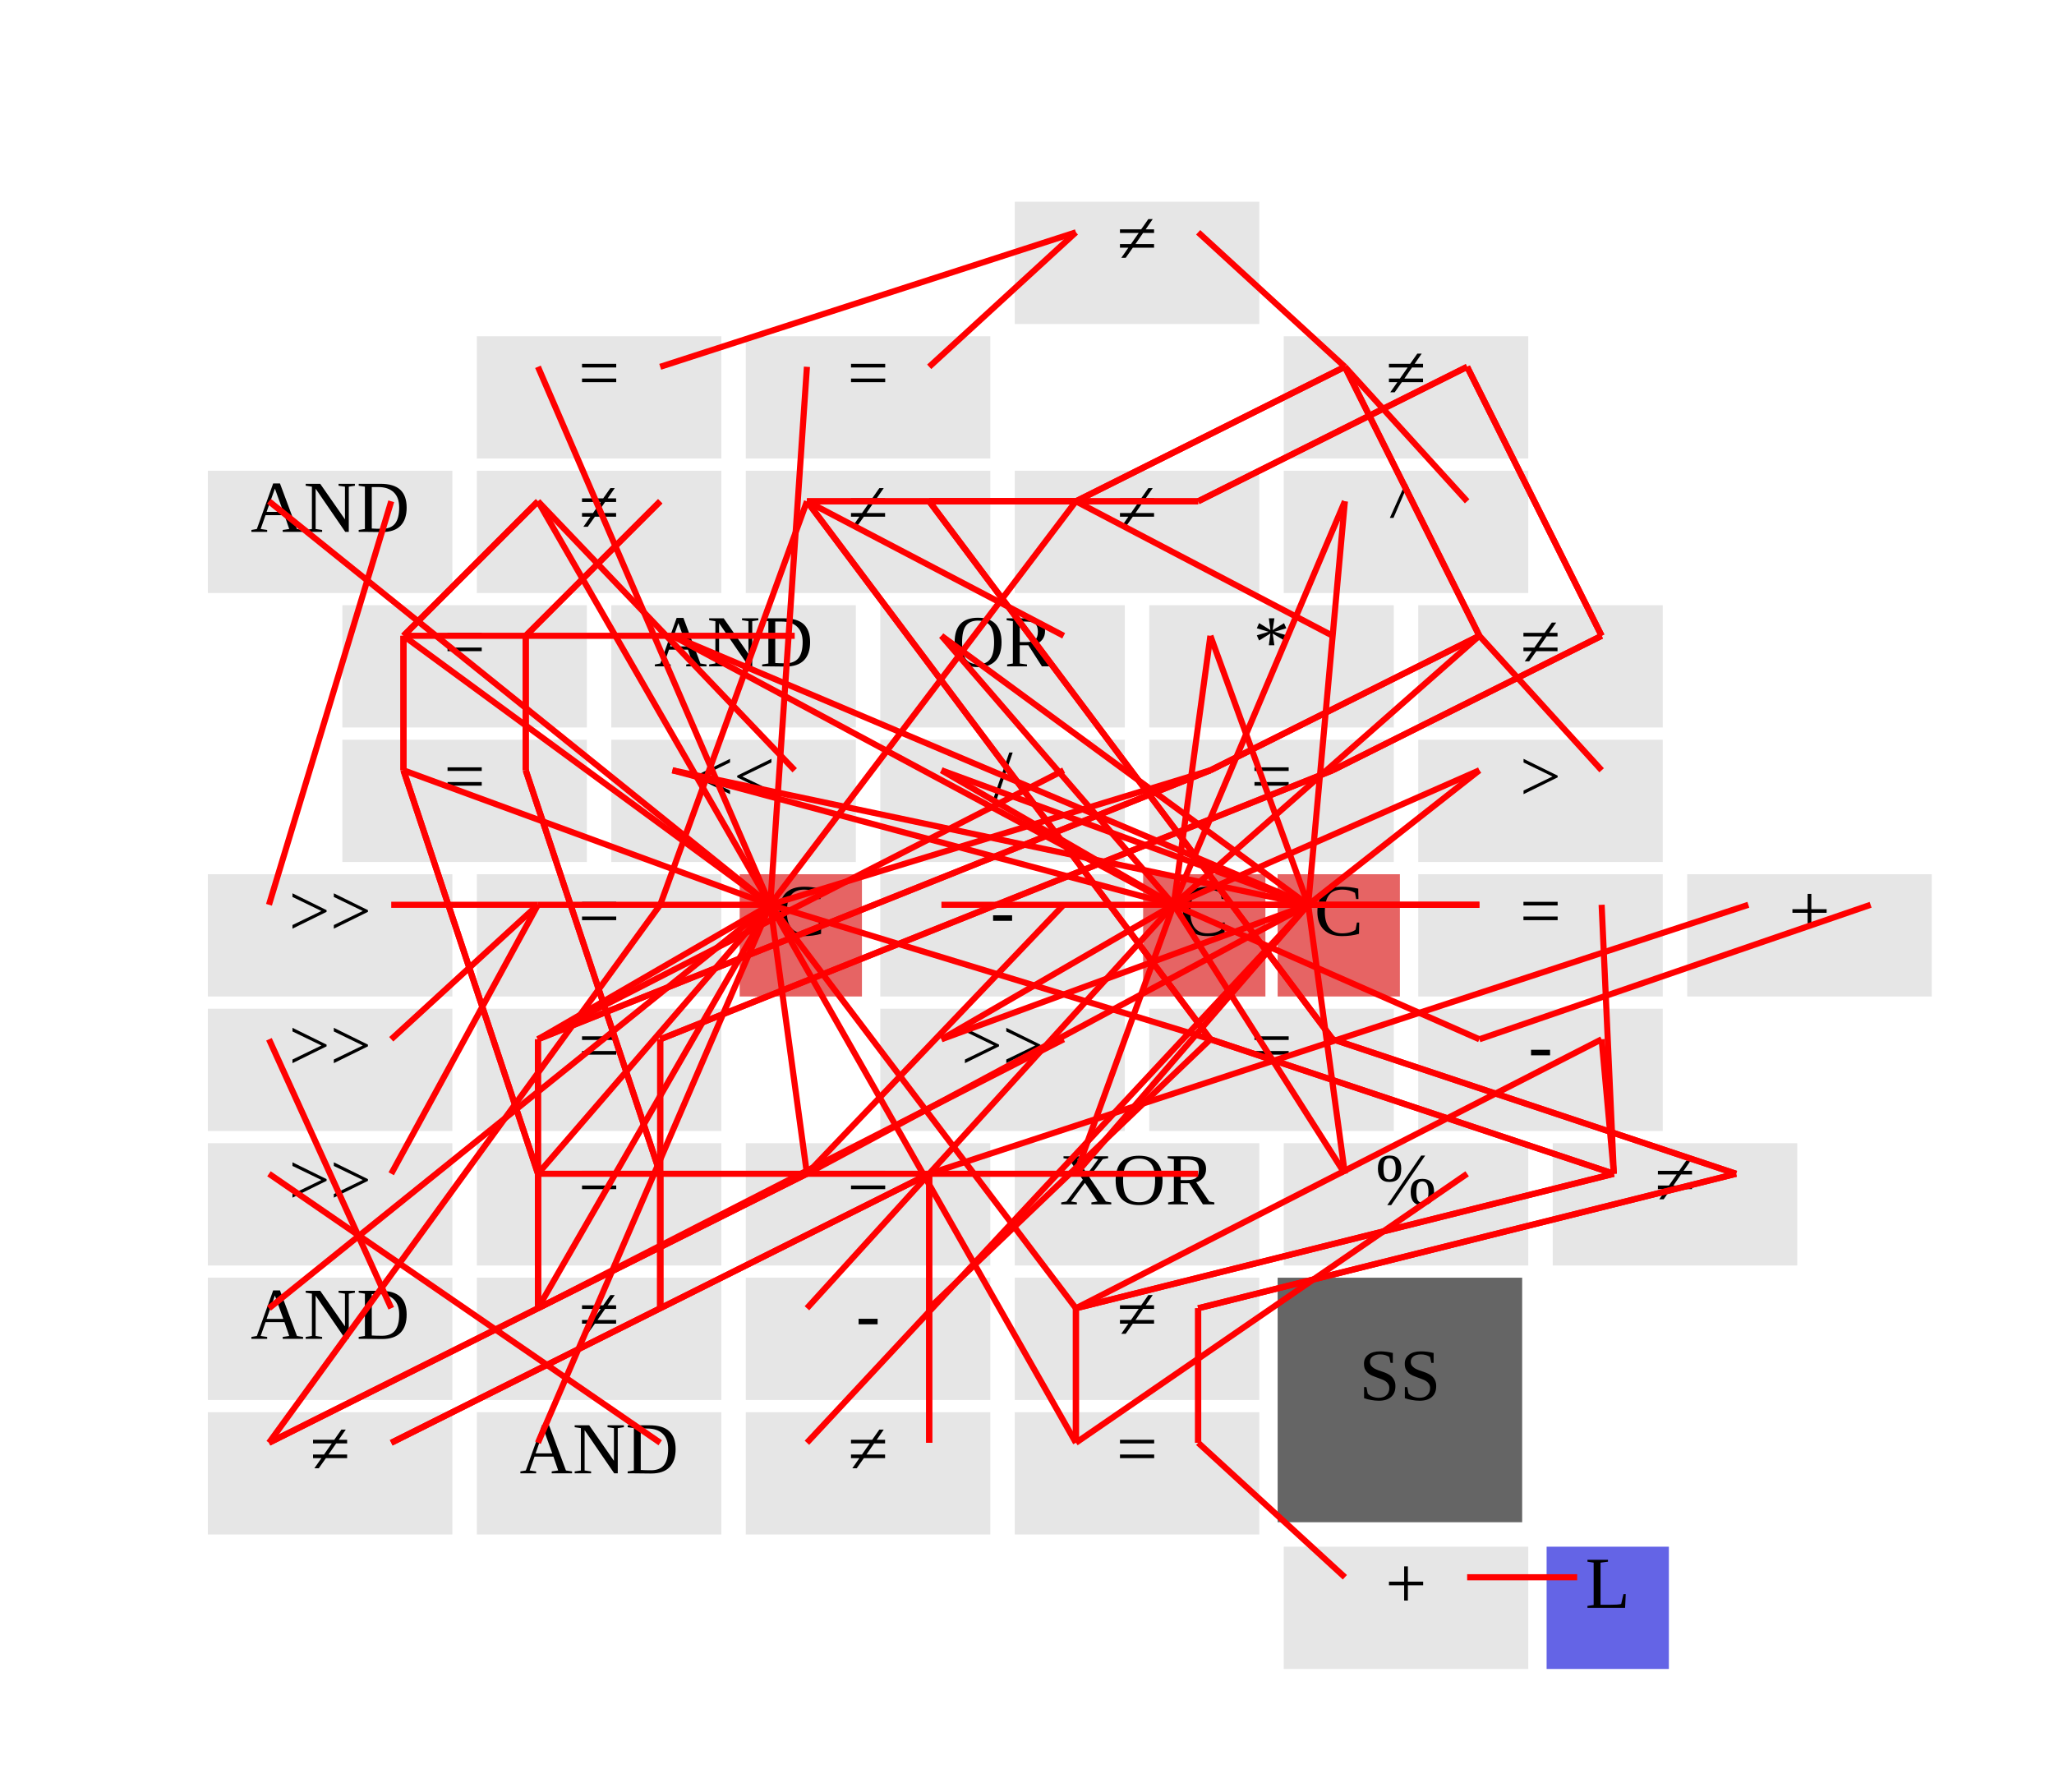
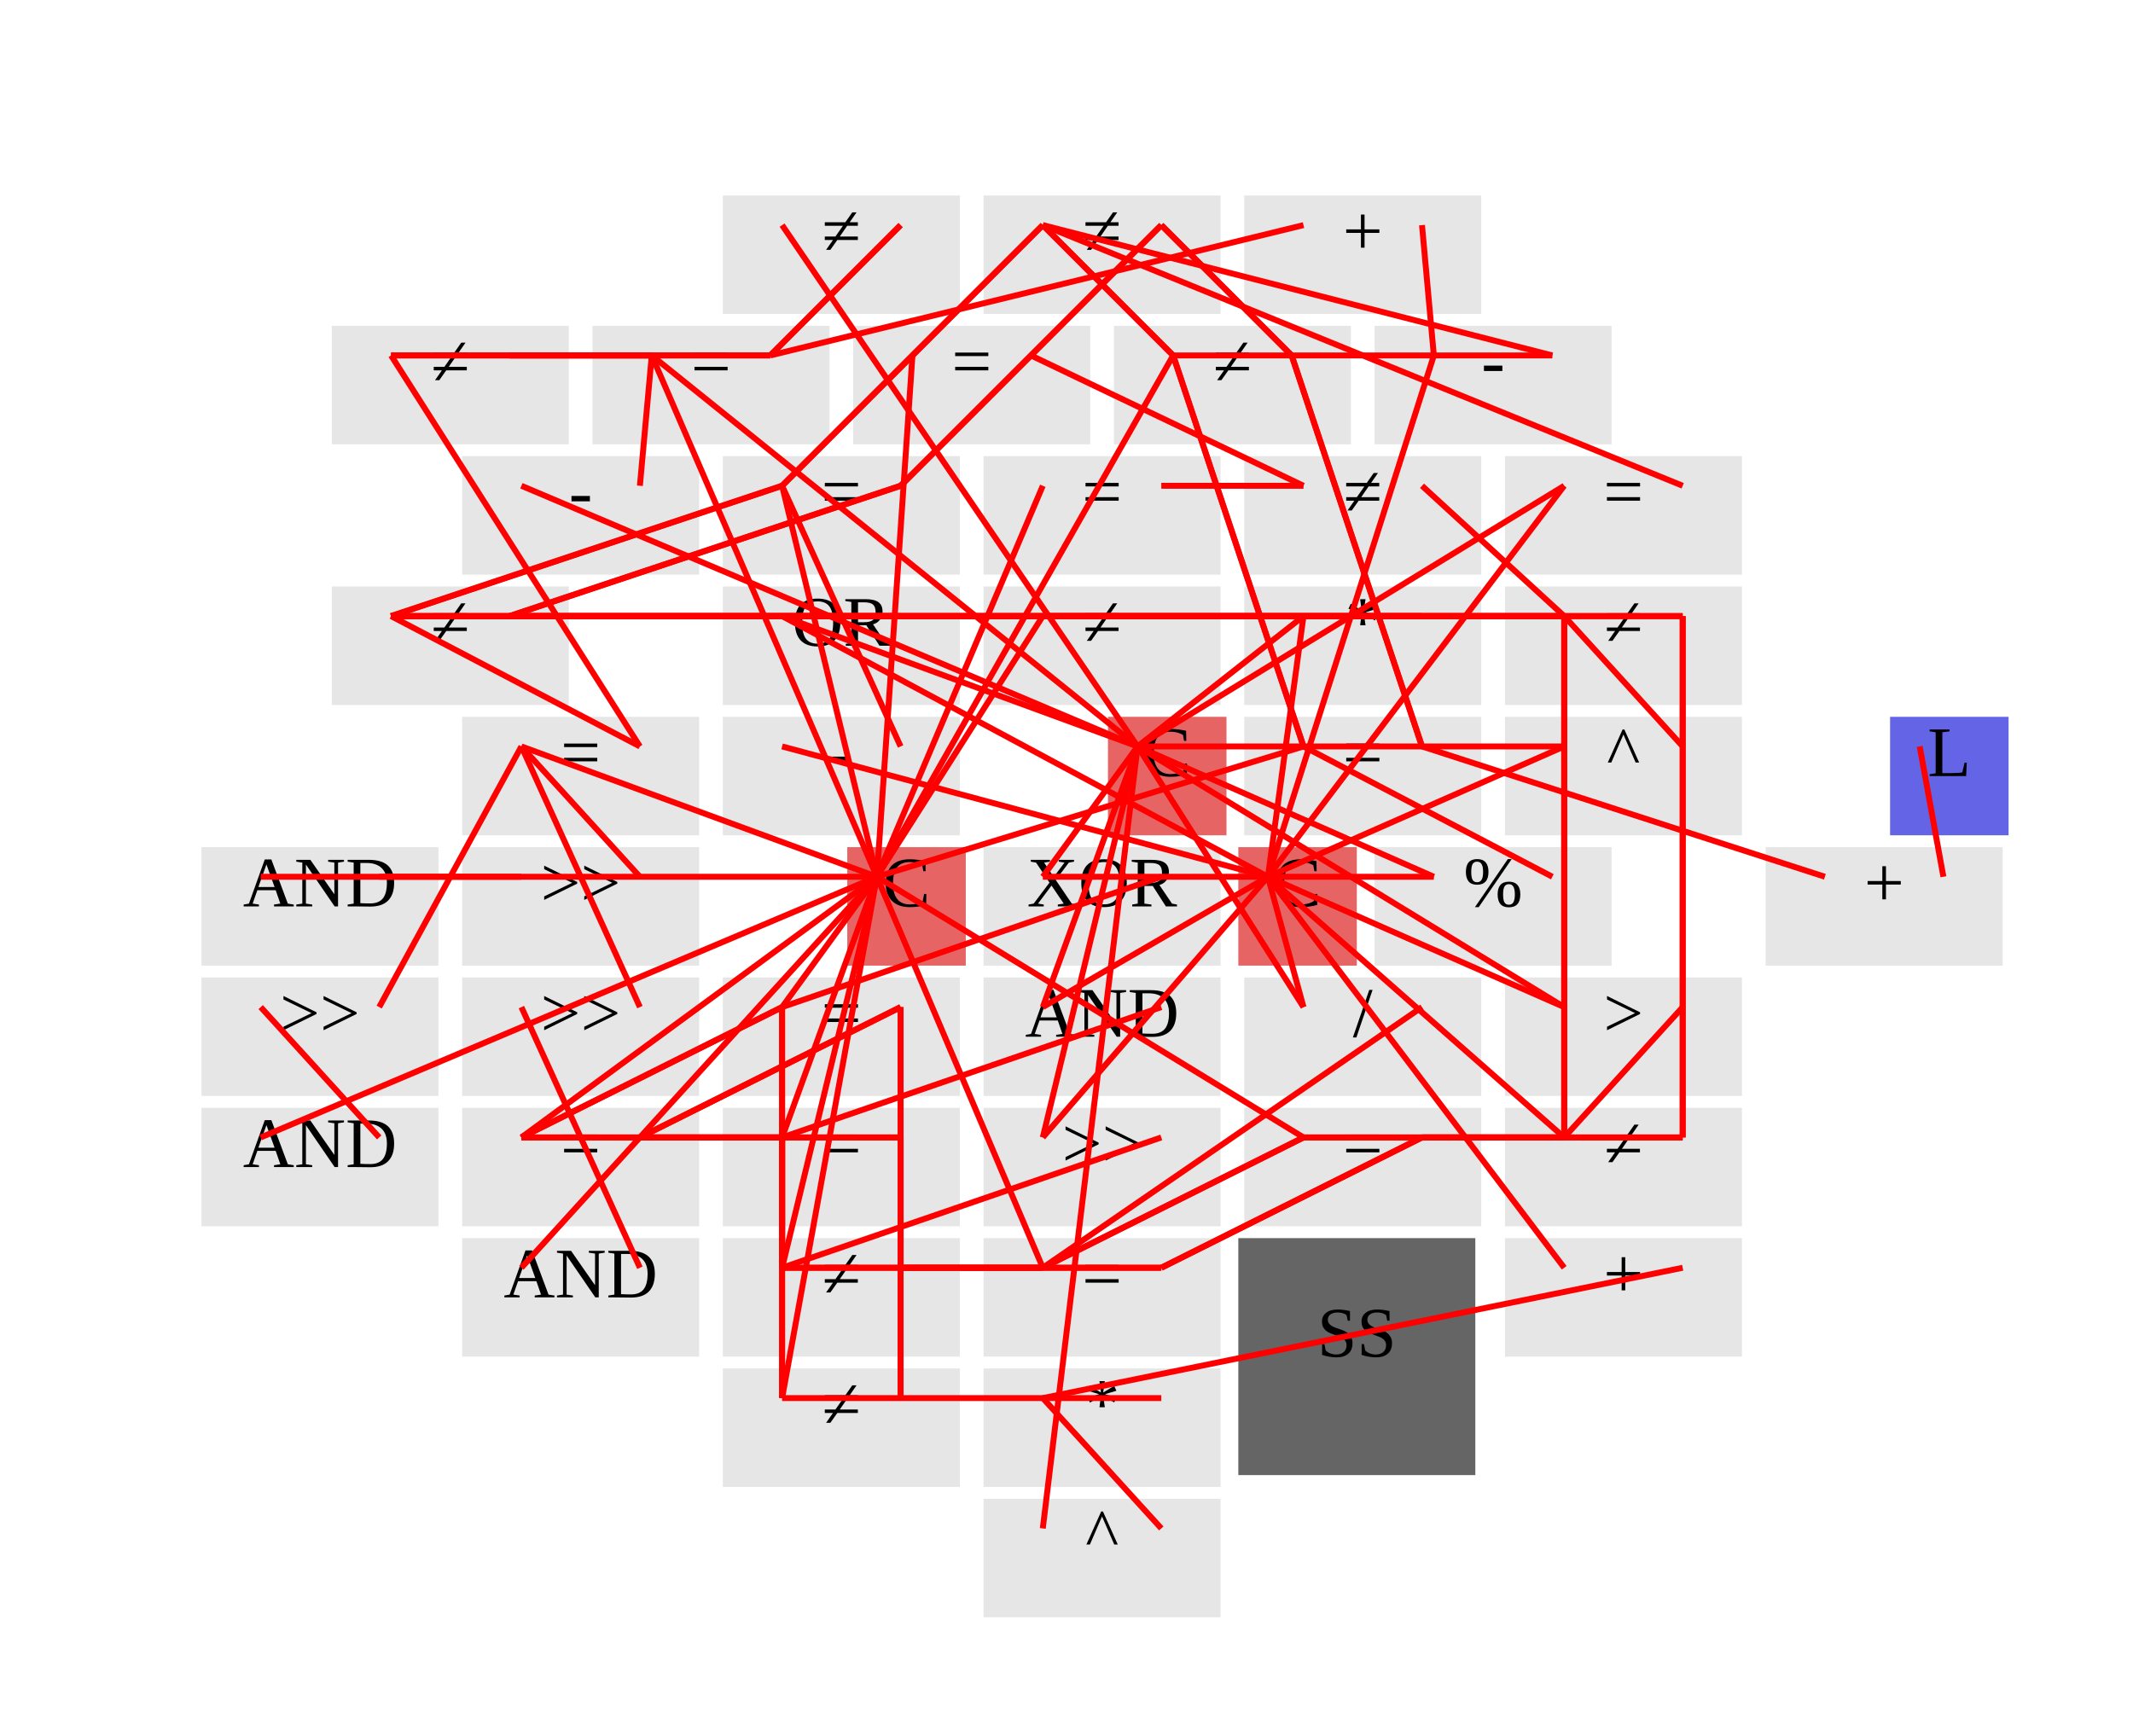
- <svg xmlns="http://www.w3.org/2000/svg" width="336" height="293">
-   <rect x="0" y="0" width="336" height="293" fill="rgb(255,255,255)" />
-   <rect x="0" y="0" width="300" height="260" fill="rgba(255,255,255,1)" />
-   <rect x="121" y="143" width="20" height="20" fill="rgba(230,100,100,1)" />
-   <text x="131" y="153" text-anchor="middle" alignment-baseline="middle" fill="black">C</text>
-   <rect x="187" y="143" width="20" height="20" fill="rgba(230,100,100,1)" />
-   <text x="197" y="153" text-anchor="middle" alignment-baseline="middle" fill="black">C</text>
-   <rect x="253" y="253" width="20" height="20" fill="rgba(100,100,230,1)" />
-   <text x="263" y="263" text-anchor="middle" alignment-baseline="middle" fill="black">L</text>
+ <svg xmlns="http://www.w3.org/2000/svg" width="360" height="293">
+   <rect x="0" y="0" width="360" height="293" fill="rgb(255,255,255)" />
+   <rect x="0" y="0" width="340" height="260" fill="rgba(255,255,255,1)" />
+   <rect x="143" y="143" width="20" height="20" fill="rgba(230,100,100,1)" />
+   <text x="153" y="153" text-anchor="middle" alignment-baseline="middle" fill="black">C</text>
  <rect x="209" y="143" width="20" height="20" fill="rgba(230,100,100,1)" />
  <text x="219" y="153" text-anchor="middle" alignment-baseline="middle" fill="black">C</text>
-   <rect x="122" y="55" width="40" height="20" fill="rgba(230,230,230,1)" />
-   <text x="142" y="65" text-anchor="middle" alignment-baseline="middle" fill="black">=</text>
+   <rect x="319" y="121" width="20" height="20" fill="rgba(100,100,230,1)" />
+   <text x="329" y="131" text-anchor="middle" alignment-baseline="middle" fill="black">L</text>
+   <rect x="187" y="121" width="20" height="20" fill="rgba(230,100,100,1)" />
+   <text x="197" y="131" text-anchor="middle" alignment-baseline="middle" fill="black">C</text>
+   <rect x="166" y="77" width="40" height="20" fill="rgba(230,230,230,1)" />
+   <text x="186" y="87" text-anchor="middle" alignment-baseline="middle" fill="black">=</text>
+   <rect x="254" y="77" width="40" height="20" fill="rgba(230,230,230,1)" />
+   <text x="274" y="87" text-anchor="middle" alignment-baseline="middle" fill="black">=</text>
+   <rect x="78" y="77" width="40" height="20" fill="rgba(230,230,230,1)" />
+   <text x="98" y="87" text-anchor="middle" alignment-baseline="middle" fill="black">-</text>
+   <rect x="100" y="55" width="40" height="20" fill="rgba(230,230,230,1)" />
+   <text x="120" y="65" text-anchor="middle" alignment-baseline="middle" fill="black">=</text>
+   <rect x="56" y="55" width="40" height="20" fill="rgba(230,230,230,1)" />
+   <text x="76" y="65" text-anchor="middle" alignment-baseline="middle" fill="black">≠</text>
+   <rect x="122" y="33" width="40" height="20" fill="rgba(230,230,230,1)" />
+   <text x="142" y="43" text-anchor="middle" alignment-baseline="middle" fill="black">≠</text>
+   <rect x="210" y="33" width="40" height="20" fill="rgba(230,230,230,1)" />
+   <text x="230" y="43" text-anchor="middle" alignment-baseline="middle" fill="black">+</text>
+   <rect x="144" y="55" width="40" height="20" fill="rgba(230,230,230,1)" />
+   <text x="164" y="65" text-anchor="middle" alignment-baseline="middle" fill="black">=</text>
  <rect x="232" y="143" width="40" height="20" fill="rgba(230,230,230,1)" />
-   <text x="252" y="153" text-anchor="middle" alignment-baseline="middle" fill="black">=</text>
-   <rect x="144" y="143" width="40" height="20" fill="rgba(230,230,230,1)" />
-   <text x="164" y="153" text-anchor="middle" alignment-baseline="middle" fill="black">-</text>
+   <text x="252" y="153" text-anchor="middle" alignment-baseline="middle" fill="black">%</text>
+   <rect x="210" y="77" width="40" height="20" fill="rgba(230,230,230,1)" />
+   <text x="230" y="87" text-anchor="middle" alignment-baseline="middle" fill="black">≠</text>
+   <rect x="210" y="99" width="40" height="20" fill="rgba(230,230,230,1)" />
+   <text x="230" y="109" text-anchor="middle" alignment-baseline="middle" fill="black">*</text>
+   <rect x="210" y="165" width="40" height="20" fill="rgba(230,230,230,1)" />
+   <text x="230" y="175" text-anchor="middle" alignment-baseline="middle" fill="black">/</text>
+   <rect x="210" y="121" width="40" height="20" fill="rgba(230,230,230,1)" />
+   <text x="230" y="131" text-anchor="middle" alignment-baseline="middle" fill="black">=</text>
+   <rect x="188" y="55" width="40" height="20" fill="rgba(230,230,230,1)" />
+   <text x="208" y="65" text-anchor="middle" alignment-baseline="middle" fill="black">≠</text>
+   <rect x="166" y="33" width="40" height="20" fill="rgba(230,230,230,1)" />
+   <text x="186" y="43" text-anchor="middle" alignment-baseline="middle" fill="black">≠</text>
+   <rect x="122" y="77" width="40" height="20" fill="rgba(230,230,230,1)" />
+   <text x="142" y="87" text-anchor="middle" alignment-baseline="middle" fill="black">=</text>
+   <rect x="56" y="99" width="40" height="20" fill="rgba(230,230,230,1)" />
+   <text x="76" y="109" text-anchor="middle" alignment-baseline="middle" fill="black">≠</text>
+   <rect x="166" y="99" width="40" height="20" fill="rgba(230,230,230,1)" />
+   <text x="186" y="109" text-anchor="middle" alignment-baseline="middle" fill="black">≠</text>
+   <rect x="254" y="99" width="40" height="20" fill="rgba(230,230,230,1)" />
+   <text x="274" y="109" text-anchor="middle" alignment-baseline="middle" fill="black">≠</text>
+   <rect x="254" y="187" width="40" height="20" fill="rgba(230,230,230,1)" />
+   <text x="274" y="197" text-anchor="middle" alignment-baseline="middle" fill="black">≠</text>
+   <rect x="210" y="187" width="40" height="20" fill="rgba(230,230,230,1)" />
+   <text x="230" y="197" text-anchor="middle" alignment-baseline="middle" fill="black">=</text>
+   <rect x="166" y="209" width="40" height="20" fill="rgba(230,230,230,1)" />
+   <text x="186" y="219" text-anchor="middle" alignment-baseline="middle" fill="black">=</text>
+   <rect x="122" y="209" width="40" height="20" fill="rgba(230,230,230,1)" />
+   <text x="142" y="219" text-anchor="middle" alignment-baseline="middle" fill="black">≠</text>
+   <rect x="122" y="165" width="40" height="20" fill="rgba(230,230,230,1)" />
+   <text x="142" y="175" text-anchor="middle" alignment-baseline="middle" fill="black">=</text>
+   <rect x="78" y="187" width="40" height="20" fill="rgba(230,230,230,1)" />
+   <text x="98" y="197" text-anchor="middle" alignment-baseline="middle" fill="black">=</text>
  <rect x="122" y="187" width="40" height="20" fill="rgba(230,230,230,1)" />
  <text x="142" y="197" text-anchor="middle" alignment-baseline="middle" fill="black">=</text>
-   <rect x="34" y="231" width="40" height="20" fill="rgba(230,230,230,1)" />
-   <text x="54" y="241" text-anchor="middle" alignment-baseline="middle" fill="black">≠</text>
  <rect x="122" y="231" width="40" height="20" fill="rgba(230,230,230,1)" />
  <text x="142" y="241" text-anchor="middle" alignment-baseline="middle" fill="black">≠</text>
-   <rect x="276" y="143" width="40" height="20" fill="rgba(230,230,230,1)" />
-   <text x="296" y="153" text-anchor="middle" alignment-baseline="middle" fill="black">+</text>
-   <rect x="78" y="55" width="40" height="20" fill="rgba(230,230,230,1)" />
-   <text x="98" y="65" text-anchor="middle" alignment-baseline="middle" fill="black">=</text>
-   <rect x="210" y="187" width="40" height="20" fill="rgba(230,230,230,1)" />
-   <text x="230" y="197" text-anchor="middle" alignment-baseline="middle" fill="black">%</text>
-   <rect x="166" y="33" width="40" height="20" fill="rgba(230,230,230,1)" />
-   <text x="186" y="43" text-anchor="middle" alignment-baseline="middle" fill="black">≠</text>
-   <rect x="188" y="99" width="40" height="20" fill="rgba(230,230,230,1)" />
-   <text x="208" y="109" text-anchor="middle" alignment-baseline="middle" fill="black">*</text>
-   <rect x="144" y="121" width="40" height="20" fill="rgba(230,230,230,1)" />
-   <text x="164" y="131" text-anchor="middle" alignment-baseline="middle" fill="black">/</text>
+   <rect x="298" y="143" width="40" height="20" fill="rgba(230,230,230,1)" />
+   <text x="318" y="153" text-anchor="middle" alignment-baseline="middle" fill="black">+</text>
+   <rect x="254" y="121" width="40" height="20" fill="rgba(230,230,230,1)" />
+   <text x="274" y="131" text-anchor="middle" alignment-baseline="middle" fill="black">^</text>
+   <rect x="166" y="187" width="40" height="20" fill="rgba(230,230,230,1)" />
+   <text x="186" y="197" text-anchor="middle" alignment-baseline="middle" fill="black">&gt;&gt;</text>
+   <rect x="166" y="165" width="40" height="20" fill="rgba(230,230,230,1)" />
+   <text x="186" y="175" text-anchor="middle" alignment-baseline="middle" fill="black">AND</text>
+   <rect x="254" y="165" width="40" height="20" fill="rgba(230,230,230,1)" />
+   <text x="274" y="175" text-anchor="middle" alignment-baseline="middle" fill="black">&gt;</text>
+   <rect x="122" y="121" width="40" height="20" fill="rgba(230,230,230,1)" />
+   <text x="142" y="131" text-anchor="middle" alignment-baseline="middle" fill="black">-</text>
+   <rect x="78" y="121" width="40" height="20" fill="rgba(230,230,230,1)" />
+   <text x="98" y="131" text-anchor="middle" alignment-baseline="middle" fill="black">=</text>
+   <rect x="232" y="55" width="40" height="20" fill="rgba(230,230,230,1)" />
+   <text x="252" y="65" text-anchor="middle" alignment-baseline="middle" fill="black">-</text>
+   <rect x="166" y="143" width="40" height="20" fill="rgba(230,230,230,1)" />
+   <text x="186" y="153" text-anchor="middle" alignment-baseline="middle" fill="black">XOR</text>
  <rect x="166" y="231" width="40" height="20" fill="rgba(230,230,230,1)" />
-   <text x="186" y="241" text-anchor="middle" alignment-baseline="middle" fill="black">=</text>
-   <rect x="166" y="209" width="40" height="20" fill="rgba(230,230,230,1)" />
-   <text x="186" y="219" text-anchor="middle" alignment-baseline="middle" fill="black">≠</text>
-   <rect x="254" y="187" width="40" height="20" fill="rgba(230,230,230,1)" />
-   <text x="274" y="197" text-anchor="middle" alignment-baseline="middle" fill="black">≠</text>
-   <rect x="188" y="165" width="40" height="20" fill="rgba(230,230,230,1)" />
-   <text x="208" y="175" text-anchor="middle" alignment-baseline="middle" fill="black">=</text>
-   <rect x="122" y="77" width="40" height="20" fill="rgba(230,230,230,1)" />
-   <text x="142" y="87" text-anchor="middle" alignment-baseline="middle" fill="black">≠</text>
-   <rect x="166" y="77" width="40" height="20" fill="rgba(230,230,230,1)" />
-   <text x="186" y="87" text-anchor="middle" alignment-baseline="middle" fill="black">≠</text>
-   <rect x="210" y="55" width="40" height="20" fill="rgba(230,230,230,1)" />
-   <text x="230" y="65" text-anchor="middle" alignment-baseline="middle" fill="black">≠</text>
-   <rect x="232" y="99" width="40" height="20" fill="rgba(230,230,230,1)" />
-   <text x="252" y="109" text-anchor="middle" alignment-baseline="middle" fill="black">≠</text>
-   <rect x="188" y="121" width="40" height="20" fill="rgba(230,230,230,1)" />
-   <text x="208" y="131" text-anchor="middle" alignment-baseline="middle" fill="black">=</text>
+   <text x="186" y="241" text-anchor="middle" alignment-baseline="middle" fill="black">*</text>
+   <rect x="166" y="253" width="40" height="20" fill="rgba(230,230,230,1)" />
+   <text x="186" y="263" text-anchor="middle" alignment-baseline="middle" fill="black">^</text>
+   <rect x="254" y="209" width="40" height="20" fill="rgba(230,230,230,1)" />
+   <text x="274" y="219" text-anchor="middle" alignment-baseline="middle" fill="black">+</text>
+   <rect x="122" y="99" width="40" height="20" fill="rgba(230,230,230,1)" />
+   <text x="142" y="109" text-anchor="middle" alignment-baseline="middle" fill="black">OR</text>
+   <rect x="34" y="143" width="40" height="20" fill="rgba(230,230,230,1)" />
+   <text x="54" y="153" text-anchor="middle" alignment-baseline="middle" fill="black">AND</text>
+   <rect x="78" y="143" width="40" height="20" fill="rgba(230,230,230,1)" />
+   <text x="98" y="153" text-anchor="middle" alignment-baseline="middle" fill="black">&gt;&gt;</text>
+   <rect x="78" y="209" width="40" height="20" fill="rgba(230,230,230,1)" />
+   <text x="98" y="219" text-anchor="middle" alignment-baseline="middle" fill="black">AND</text>
  <rect x="78" y="165" width="40" height="20" fill="rgba(230,230,230,1)" />
-   <text x="98" y="175" text-anchor="middle" alignment-baseline="middle" fill="black">=</text>
-   <rect x="78" y="209" width="40" height="20" fill="rgba(230,230,230,1)" />
-   <text x="98" y="219" text-anchor="middle" alignment-baseline="middle" fill="black">≠</text>
-   <rect x="78" y="187" width="40" height="20" fill="rgba(230,230,230,1)" />
-   <text x="98" y="197" text-anchor="middle" alignment-baseline="middle" fill="black">=</text>
-   <rect x="56" y="121" width="40" height="20" fill="rgba(230,230,230,1)" />
-   <text x="76" y="131" text-anchor="middle" alignment-baseline="middle" fill="black">=</text>
-   <rect x="56" y="99" width="40" height="20" fill="rgba(230,230,230,1)" />
-   <text x="76" y="109" text-anchor="middle" alignment-baseline="middle" fill="black">=</text>
-   <rect x="78" y="77" width="40" height="20" fill="rgba(230,230,230,1)" />
-   <text x="98" y="87" text-anchor="middle" alignment-baseline="middle" fill="black">≠</text>
-   <rect x="210" y="253" width="40" height="20" fill="rgba(230,230,230,1)" />
-   <text x="230" y="263" text-anchor="middle" alignment-baseline="middle" fill="black">+</text>
-   <rect x="210" y="77" width="40" height="20" fill="rgba(230,230,230,1)" />
-   <text x="230" y="87" text-anchor="middle" alignment-baseline="middle" fill="black">^</text>
-   <rect x="144" y="165" width="40" height="20" fill="rgba(230,230,230,1)" />
-   <text x="164" y="175" text-anchor="middle" alignment-baseline="middle" fill="black">&gt;&gt;</text>
-   <rect x="100" y="99" width="40" height="20" fill="rgba(230,230,230,1)" />
-   <text x="120" y="109" text-anchor="middle" alignment-baseline="middle" fill="black">AND</text>
-   <rect x="232" y="121" width="40" height="20" fill="rgba(230,230,230,1)" />
-   <text x="252" y="131" text-anchor="middle" alignment-baseline="middle" fill="black">&gt;</text>
-   <rect x="122" y="209" width="40" height="20" fill="rgba(230,230,230,1)" />
-   <text x="142" y="219" text-anchor="middle" alignment-baseline="middle" fill="black">-</text>
-   <rect x="78" y="143" width="40" height="20" fill="rgba(230,230,230,1)" />
-   <text x="98" y="153" text-anchor="middle" alignment-baseline="middle" fill="black">=</text>
-   <rect x="232" y="165" width="40" height="20" fill="rgba(230,230,230,1)" />
-   <text x="252" y="175" text-anchor="middle" alignment-baseline="middle" fill="black">-</text>
-   <rect x="166" y="187" width="40" height="20" fill="rgba(230,230,230,1)" />
-   <text x="186" y="197" text-anchor="middle" alignment-baseline="middle" fill="black">XOR</text>
-   <rect x="100" y="121" width="40" height="20" fill="rgba(230,230,230,1)" />
-   <text x="120" y="131" text-anchor="middle" alignment-baseline="middle" fill="black">&lt;&lt;</text>
-   <rect x="144" y="99" width="40" height="20" fill="rgba(230,230,230,1)" />
-   <text x="164" y="109" text-anchor="middle" alignment-baseline="middle" fill="black">OR</text>
-   <rect x="34" y="77" width="40" height="20" fill="rgba(230,230,230,1)" />
-   <text x="54" y="87" text-anchor="middle" alignment-baseline="middle" fill="black">AND</text>
-   <rect x="34" y="143" width="40" height="20" fill="rgba(230,230,230,1)" />
-   <text x="54" y="153" text-anchor="middle" alignment-baseline="middle" fill="black">&gt;&gt;</text>
-   <rect x="78" y="231" width="40" height="20" fill="rgba(230,230,230,1)" />
-   <text x="98" y="241" text-anchor="middle" alignment-baseline="middle" fill="black">AND</text>
+   <text x="98" y="175" text-anchor="middle" alignment-baseline="middle" fill="black">&gt;&gt;</text>
  <rect x="34" y="187" width="40" height="20" fill="rgba(230,230,230,1)" />
-   <text x="54" y="197" text-anchor="middle" alignment-baseline="middle" fill="black">&gt;&gt;</text>
-   <rect x="34" y="209" width="40" height="20" fill="rgba(230,230,230,1)" />
-   <text x="54" y="219" text-anchor="middle" alignment-baseline="middle" fill="black">AND</text>
+   <text x="54" y="197" text-anchor="middle" alignment-baseline="middle" fill="black">AND</text>
  <rect x="34" y="165" width="40" height="20" fill="rgba(230,230,230,1)" />
  <text x="54" y="175" text-anchor="middle" alignment-baseline="middle" fill="black">&gt;&gt;</text>
  <rect x="209" y="209" width="40" height="40" fill="rgba(101,101,101,1)" />
  <text x="229" y="229" text-anchor="middle" alignment-baseline="middle" fill="black">SS</text>
-   <line x1="174" y1="148" x2="132" y2="192" stroke="red" stroke-width="1" />
-   <line x1="126" y1="148" x2="132" y2="192" stroke="red" stroke-width="1" />
-   <line x1="108" y1="148" x2="44" y2="236" stroke="red" stroke-width="1" />
-   <line x1="152" y1="192" x2="64" y2="236" stroke="red" stroke-width="1" />
-   <line x1="64" y1="236" x2="152" y2="192" stroke="red" stroke-width="1" />
-   <line x1="44" y1="236" x2="132" y2="192" stroke="red" stroke-width="1" />
-   <line x1="132" y1="192" x2="44" y2="236" stroke="red" stroke-width="1" />
+   <line x1="108" y1="82" x2="110" y2="60" stroke="red" stroke-width="1" />
+   <line x1="148" y1="148" x2="110" y2="60" stroke="red" stroke-width="1" />
+   <line x1="108" y1="126" x2="66" y2="60" stroke="red" stroke-width="1" />
+   <line x1="86" y1="60" x2="130" y2="60" stroke="red" stroke-width="1" />
+   <line x1="130" y1="60" x2="86" y2="60" stroke="red" stroke-width="1" />
+   <line x1="66" y1="60" x2="110" y2="60" stroke="red" stroke-width="1" />
+   <line x1="110" y1="60" x2="66" y2="60" stroke="red" stroke-width="1" />
+   <line x1="130" y1="60" x2="152" y2="38" stroke="red" stroke-width="1" />
+   <line x1="152" y1="38" x2="130" y2="60" stroke="red" stroke-width="1" />
+   <line x1="192" y1="126" x2="110" y2="60" stroke="red" stroke-width="1" />
+   <line x1="192" y1="126" x2="132" y2="38" stroke="red" stroke-width="1" />
+   <line x1="130" y1="60" x2="220" y2="38" stroke="red" stroke-width="1" />
+   <line x1="196" y1="82" x2="220" y2="82" stroke="red" stroke-width="1" />
+   <line x1="174" y1="60" x2="220" y2="82" stroke="red" stroke-width="1" />
+   <line x1="262" y1="148" x2="220" y2="126" stroke="red" stroke-width="1" />
+   <line x1="148" y1="148" x2="220" y2="126" stroke="red" stroke-width="1" />
+   <line x1="148" y1="148" x2="198" y2="60" stroke="red" stroke-width="1" />
+   <line x1="262" y1="60" x2="198" y2="60" stroke="red" stroke-width="1" />
+   <line x1="218" y1="60" x2="240" y2="126" stroke="red" stroke-width="1" />
+   <line x1="240" y1="126" x2="218" y2="60" stroke="red" stroke-width="1" />
+   <line x1="220" y1="126" x2="198" y2="60" stroke="red" stroke-width="1" />
+   <line x1="198" y1="60" x2="220" y2="126" stroke="red" stroke-width="1" />
+   <line x1="262" y1="60" x2="176" y2="38" stroke="red" stroke-width="1" />
+   <line x1="284" y1="82" x2="176" y2="38" stroke="red" stroke-width="1" />
+   <line x1="196" y1="38" x2="218" y2="60" stroke="red" stroke-width="1" />
+   <line x1="218" y1="60" x2="196" y2="38" stroke="red" stroke-width="1" />
+   <line x1="176" y1="38" x2="198" y2="60" stroke="red" stroke-width="1" />
+   <line x1="198" y1="60" x2="176" y2="38" stroke="red" stroke-width="1" />
+   <line x1="148" y1="148" x2="132" y2="82" stroke="red" stroke-width="1" />
+   <line x1="152" y1="126" x2="132" y2="82" stroke="red" stroke-width="1" />
+   <line x1="196" y1="38" x2="152" y2="82" stroke="red" stroke-width="1" />
+   <line x1="152" y1="82" x2="196" y2="38" stroke="red" stroke-width="1" />
+   <line x1="132" y1="82" x2="176" y2="38" stroke="red" stroke-width="1" />
+   <line x1="176" y1="38" x2="132" y2="82" stroke="red" stroke-width="1" />
+   <line x1="152" y1="104" x2="66" y2="104" stroke="red" stroke-width="1" />
+   <line x1="108" y1="126" x2="66" y2="104" stroke="red" stroke-width="1" />
+   <line x1="152" y1="82" x2="86" y2="104" stroke="red" stroke-width="1" />
+   <line x1="86" y1="104" x2="152" y2="82" stroke="red" stroke-width="1" />
+   <line x1="132" y1="82" x2="66" y2="104" stroke="red" stroke-width="1" />
+   <line x1="66" y1="104" x2="132" y2="82" stroke="red" stroke-width="1" />
+   <line x1="148" y1="148" x2="176" y2="104" stroke="red" stroke-width="1" />
+   <line x1="240" y1="104" x2="176" y2="104" stroke="red" stroke-width="1" />
+   <line x1="86" y1="104" x2="196" y2="104" stroke="red" stroke-width="1" />
+   <line x1="196" y1="104" x2="86" y2="104" stroke="red" stroke-width="1" />
+   <line x1="66" y1="104" x2="176" y2="104" stroke="red" stroke-width="1" />
+   <line x1="176" y1="104" x2="66" y2="104" stroke="red" stroke-width="1" />
+   <line x1="284" y1="126" x2="264" y2="104" stroke="red" stroke-width="1" />
+   <line x1="240" y1="82" x2="264" y2="104" stroke="red" stroke-width="1" />
+   <line x1="284" y1="104" x2="196" y2="104" stroke="red" stroke-width="1" />
+   <line x1="196" y1="104" x2="284" y2="104" stroke="red" stroke-width="1" />
+   <line x1="264" y1="104" x2="176" y2="104" stroke="red" stroke-width="1" />
+   <line x1="176" y1="104" x2="264" y2="104" stroke="red" stroke-width="1" />
+   <line x1="214" y1="148" x2="264" y2="192" stroke="red" stroke-width="1" />
+   <line x1="284" y1="170" x2="264" y2="192" stroke="red" stroke-width="1" />
+   <line x1="284" y1="192" x2="284" y2="104" stroke="red" stroke-width="1" />
+   <line x1="284" y1="104" x2="284" y2="192" stroke="red" stroke-width="1" />
+   <line x1="264" y1="192" x2="264" y2="104" stroke="red" stroke-width="1" />
+   <line x1="264" y1="104" x2="264" y2="192" stroke="red" stroke-width="1" />
+   <line x1="148" y1="148" x2="220" y2="192" stroke="red" stroke-width="1" />
+   <line x1="284" y1="192" x2="240" y2="192" stroke="red" stroke-width="1" />
+   <line x1="240" y1="192" x2="284" y2="192" stroke="red" stroke-width="1" />
+   <line x1="220" y1="192" x2="264" y2="192" stroke="red" stroke-width="1" />
+   <line x1="264" y1="192" x2="220" y2="192" stroke="red" stroke-width="1" />
+   <line x1="148" y1="148" x2="176" y2="214" stroke="red" stroke-width="1" />
+   <line x1="240" y1="170" x2="176" y2="214" stroke="red" stroke-width="1" />
+   <line x1="240" y1="192" x2="196" y2="214" stroke="red" stroke-width="1" />
+   <line x1="196" y1="214" x2="240" y2="192" stroke="red" stroke-width="1" />
+   <line x1="220" y1="192" x2="176" y2="214" stroke="red" stroke-width="1" />
+   <line x1="176" y1="214" x2="220" y2="192" stroke="red" stroke-width="1" />
+   <line x1="196" y1="192" x2="132" y2="214" stroke="red" stroke-width="1" />
+   <line x1="148" y1="148" x2="132" y2="214" stroke="red" stroke-width="1" />
+   <line x1="196" y1="214" x2="152" y2="214" stroke="red" stroke-width="1" />
+   <line x1="152" y1="214" x2="196" y2="214" stroke="red" stroke-width="1" />
+   <line x1="132" y1="214" x2="176" y2="214" stroke="red" stroke-width="1" />
+   <line x1="176" y1="214" x2="132" y2="214" stroke="red" stroke-width="1" />
+   <line x1="148" y1="148" x2="132" y2="170" stroke="red" stroke-width="1" />
+   <line x1="196" y1="148" x2="132" y2="170" stroke="red" stroke-width="1" />
+   <line x1="152" y1="214" x2="152" y2="170" stroke="red" stroke-width="1" />
+   <line x1="152" y1="170" x2="152" y2="214" stroke="red" stroke-width="1" />
+   <line x1="132" y1="214" x2="132" y2="170" stroke="red" stroke-width="1" />
+   <line x1="132" y1="170" x2="132" y2="214" stroke="red" stroke-width="1" />
+   <line x1="148" y1="148" x2="88" y2="192" stroke="red" stroke-width="1" />
+   <line x1="152" y1="170" x2="108" y2="192" stroke="red" stroke-width="1" />
+   <line x1="108" y1="192" x2="152" y2="170" stroke="red" stroke-width="1" />
+   <line x1="132" y1="170" x2="88" y2="192" stroke="red" stroke-width="1" />
+   <line x1="88" y1="192" x2="132" y2="170" stroke="red" stroke-width="1" />
+   <line x1="196" y1="170" x2="132" y2="192" stroke="red" stroke-width="1" />
+   <line x1="148" y1="148" x2="132" y2="192" stroke="red" stroke-width="1" />
+   <line x1="152" y1="192" x2="108" y2="192" stroke="red" stroke-width="1" />
+   <line x1="108" y1="192" x2="152" y2="192" stroke="red" stroke-width="1" />
+   <line x1="88" y1="192" x2="132" y2="192" stroke="red" stroke-width="1" />
+   <line x1="132" y1="192" x2="88" y2="192" stroke="red" stroke-width="1" />
+   <line x1="148" y1="148" x2="132" y2="236" stroke="red" stroke-width="1" />
+   <line x1="196" y1="236" x2="132" y2="236" stroke="red" stroke-width="1" />
+   <line x1="152" y1="192" x2="152" y2="236" stroke="red" stroke-width="1" />
  <line x1="152" y1="236" x2="152" y2="192" stroke="red" stroke-width="1" />
-   <line x1="152" y1="192" x2="152" y2="236" stroke="red" stroke-width="1" />
-   <line x1="214" y1="148" x2="132" y2="192" stroke="red" stroke-width="1" />
-   <line x1="214" y1="148" x2="132" y2="236" stroke="red" stroke-width="1" />
-   <line x1="152" y1="192" x2="286" y2="148" stroke="red" stroke-width="1" />
-   <line x1="152" y1="60" x2="176" y2="38" stroke="red" stroke-width="1" />
-   <line x1="108" y1="60" x2="176" y2="38" stroke="red" stroke-width="1" />
-   <line x1="240" y1="192" x2="176" y2="236" stroke="red" stroke-width="1" />
-   <line x1="126" y1="148" x2="176" y2="236" stroke="red" stroke-width="1" />
-   <line x1="262" y1="170" x2="176" y2="214" stroke="red" stroke-width="1" />
-   <line x1="126" y1="148" x2="176" y2="214" stroke="red" stroke-width="1" />
-   <line x1="196" y1="214" x2="196" y2="236" stroke="red" stroke-width="1" />
-   <line x1="196" y1="236" x2="196" y2="214" stroke="red" stroke-width="1" />
-   <line x1="176" y1="214" x2="176" y2="236" stroke="red" stroke-width="1" />
-   <line x1="176" y1="236" x2="176" y2="214" stroke="red" stroke-width="1" />
-   <line x1="262" y1="170" x2="264" y2="192" stroke="red" stroke-width="1" />
-   <line x1="262" y1="148" x2="264" y2="192" stroke="red" stroke-width="1" />
-   <line x1="284" y1="192" x2="196" y2="214" stroke="red" stroke-width="1" />
-   <line x1="196" y1="214" x2="284" y2="192" stroke="red" stroke-width="1" />
-   <line x1="176" y1="214" x2="264" y2="192" stroke="red" stroke-width="1" />
-   <line x1="264" y1="192" x2="176" y2="214" stroke="red" stroke-width="1" />
-   <line x1="152" y1="214" x2="198" y2="170" stroke="red" stroke-width="1" />
-   <line x1="126" y1="148" x2="198" y2="170" stroke="red" stroke-width="1" />
-   <line x1="284" y1="192" x2="218" y2="170" stroke="red" stroke-width="1" />
-   <line x1="218" y1="170" x2="284" y2="192" stroke="red" stroke-width="1" />
-   <line x1="264" y1="192" x2="198" y2="170" stroke="red" stroke-width="1" />
-   <line x1="198" y1="170" x2="264" y2="192" stroke="red" stroke-width="1" />
-   <line x1="108" y1="148" x2="132" y2="82" stroke="red" stroke-width="1" />
-   <line x1="174" y1="104" x2="132" y2="82" stroke="red" stroke-width="1" />
-   <line x1="218" y1="170" x2="152" y2="82" stroke="red" stroke-width="1" />
-   <line x1="152" y1="82" x2="218" y2="170" stroke="red" stroke-width="1" />
-   <line x1="198" y1="170" x2="132" y2="82" stroke="red" stroke-width="1" />
-   <line x1="132" y1="82" x2="198" y2="170" stroke="red" stroke-width="1" />
-   <line x1="126" y1="148" x2="176" y2="82" stroke="red" stroke-width="1" />
-   <line x1="218" y1="104" x2="176" y2="82" stroke="red" stroke-width="1" />
-   <line x1="152" y1="82" x2="196" y2="82" stroke="red" stroke-width="1" />
-   <line x1="196" y1="82" x2="152" y2="82" stroke="red" stroke-width="1" />
-   <line x1="132" y1="82" x2="176" y2="82" stroke="red" stroke-width="1" />
-   <line x1="176" y1="82" x2="132" y2="82" stroke="red" stroke-width="1" />
-   <line x1="196" y1="38" x2="220" y2="60" stroke="red" stroke-width="1" />
-   <line x1="240" y1="82" x2="220" y2="60" stroke="red" stroke-width="1" />
-   <line x1="196" y1="82" x2="240" y2="60" stroke="red" stroke-width="1" />
-   <line x1="240" y1="60" x2="196" y2="82" stroke="red" stroke-width="1" />
-   <line x1="220" y1="60" x2="176" y2="82" stroke="red" stroke-width="1" />
-   <line x1="176" y1="82" x2="220" y2="60" stroke="red" stroke-width="1" />
-   <line x1="192" y1="148" x2="242" y2="104" stroke="red" stroke-width="1" />
-   <line x1="262" y1="126" x2="242" y2="104" stroke="red" stroke-width="1" />
-   <line x1="262" y1="104" x2="240" y2="60" stroke="red" stroke-width="1" />
-   <line x1="240" y1="60" x2="262" y2="104" stroke="red" stroke-width="1" />
-   <line x1="242" y1="104" x2="220" y2="60" stroke="red" stroke-width="1" />
-   <line x1="220" y1="60" x2="242" y2="104" stroke="red" stroke-width="1" />
-   <line x1="126" y1="148" x2="198" y2="126" stroke="red" stroke-width="1" />
-   <line x1="262" y1="104" x2="218" y2="126" stroke="red" stroke-width="1" />
-   <line x1="218" y1="126" x2="262" y2="104" stroke="red" stroke-width="1" />
-   <line x1="242" y1="104" x2="198" y2="126" stroke="red" stroke-width="1" />
-   <line x1="198" y1="126" x2="242" y2="104" stroke="red" stroke-width="1" />
-   <line x1="126" y1="148" x2="88" y2="170" stroke="red" stroke-width="1" />
-   <line x1="174" y1="126" x2="88" y2="170" stroke="red" stroke-width="1" />
-   <line x1="108" y1="170" x2="218" y2="126" stroke="red" stroke-width="1" />
-   <line x1="218" y1="126" x2="108" y2="170" stroke="red" stroke-width="1" />
-   <line x1="198" y1="126" x2="88" y2="170" stroke="red" stroke-width="1" />
-   <line x1="88" y1="170" x2="198" y2="126" stroke="red" stroke-width="1" />
-   <line x1="126" y1="148" x2="88" y2="214" stroke="red" stroke-width="1" />
-   <line x1="174" y1="170" x2="88" y2="214" stroke="red" stroke-width="1" />
-   <line x1="108" y1="170" x2="108" y2="214" stroke="red" stroke-width="1" />
-   <line x1="108" y1="214" x2="108" y2="170" stroke="red" stroke-width="1" />
-   <line x1="88" y1="170" x2="88" y2="214" stroke="red" stroke-width="1" />
-   <line x1="88" y1="214" x2="88" y2="170" stroke="red" stroke-width="1" />
-   <line x1="196" y1="192" x2="88" y2="192" stroke="red" stroke-width="1" />
-   <line x1="126" y1="148" x2="88" y2="192" stroke="red" stroke-width="1" />
-   <line x1="108" y1="192" x2="108" y2="214" stroke="red" stroke-width="1" />
-   <line x1="108" y1="214" x2="108" y2="192" stroke="red" stroke-width="1" />
-   <line x1="88" y1="192" x2="88" y2="214" stroke="red" stroke-width="1" />
-   <line x1="88" y1="214" x2="88" y2="192" stroke="red" stroke-width="1" />
-   <line x1="126" y1="148" x2="66" y2="126" stroke="red" stroke-width="1" />
-   <line x1="108" y1="192" x2="86" y2="126" stroke="red" stroke-width="1" />
-   <line x1="86" y1="126" x2="108" y2="192" stroke="red" stroke-width="1" />
-   <line x1="88" y1="192" x2="66" y2="126" stroke="red" stroke-width="1" />
-   <line x1="66" y1="126" x2="88" y2="192" stroke="red" stroke-width="1" />
-   <line x1="130" y1="104" x2="66" y2="104" stroke="red" stroke-width="1" />
-   <line x1="126" y1="148" x2="66" y2="104" stroke="red" stroke-width="1" />
-   <line x1="86" y1="104" x2="86" y2="126" stroke="red" stroke-width="1" />
-   <line x1="86" y1="126" x2="86" y2="104" stroke="red" stroke-width="1" />
-   <line x1="66" y1="104" x2="66" y2="126" stroke="red" stroke-width="1" />
-   <line x1="66" y1="126" x2="66" y2="104" stroke="red" stroke-width="1" />
-   <line x1="130" y1="126" x2="88" y2="82" stroke="red" stroke-width="1" />
-   <line x1="126" y1="148" x2="88" y2="82" stroke="red" stroke-width="1" />
-   <line x1="108" y1="82" x2="86" y2="104" stroke="red" stroke-width="1" />
-   <line x1="86" y1="104" x2="108" y2="82" stroke="red" stroke-width="1" />
-   <line x1="66" y1="104" x2="88" y2="82" stroke="red" stroke-width="1" />
-   <line x1="88" y1="82" x2="66" y2="104" stroke="red" stroke-width="1" />
-   <line x1="196" y1="236" x2="220" y2="258" stroke="red" stroke-width="1" />
-   <line x1="64" y1="192" x2="88" y2="148" stroke="red" stroke-width="1" />
-   <line x1="64" y1="170" x2="88" y2="148" stroke="red" stroke-width="1" />
+   <line x1="132" y1="236" x2="132" y2="192" stroke="red" stroke-width="1" />
+   <line x1="132" y1="192" x2="132" y2="236" stroke="red" stroke-width="1" />
+   <line x1="240" y1="126" x2="308" y2="148" stroke="red" stroke-width="1" />
+   <line x1="64" y1="170" x2="88" y2="126" stroke="red" stroke-width="1" />
+   <line x1="108" y1="148" x2="88" y2="126" stroke="red" stroke-width="1" />
+   <line x1="148" y1="148" x2="88" y2="126" stroke="red" stroke-width="1" />
+   <line x1="108" y1="170" x2="88" y2="126" stroke="red" stroke-width="1" />
+   <line x1="284" y1="214" x2="176" y2="236" stroke="red" stroke-width="1" />
+   <line x1="196" y1="258" x2="176" y2="236" stroke="red" stroke-width="1" />
+   <line x1="214" y1="148" x2="264" y2="214" stroke="red" stroke-width="1" />
+   <line x1="192" y1="126" x2="176" y2="258" stroke="red" stroke-width="1" />
+   <line x1="328" y1="148" x2="324" y2="126" stroke="red" stroke-width="1" />
+   <line x1="148" y1="148" x2="176" y2="82" stroke="red" stroke-width="1" />
+   <line x1="214" y1="148" x2="264" y2="82" stroke="red" stroke-width="1" />
+   <line x1="192" y1="126" x2="264" y2="82" stroke="red" stroke-width="1" />
+   <line x1="192" y1="126" x2="88" y2="82" stroke="red" stroke-width="1" />
+   <line x1="148" y1="148" x2="154" y2="60" stroke="red" stroke-width="1" />
+   <line x1="214" y1="148" x2="242" y2="148" stroke="red" stroke-width="1" />
+   <line x1="192" y1="126" x2="242" y2="148" stroke="red" stroke-width="1" />
+   <line x1="214" y1="148" x2="220" y2="104" stroke="red" stroke-width="1" />
+   <line x1="192" y1="126" x2="220" y2="104" stroke="red" stroke-width="1" />
+   <line x1="214" y1="148" x2="220" y2="170" stroke="red" stroke-width="1" />
+   <line x1="192" y1="126" x2="220" y2="170" stroke="red" stroke-width="1" />
+   <line x1="214" y1="148" x2="264" y2="126" stroke="red" stroke-width="1" />
+   <line x1="192" y1="126" x2="264" y2="126" stroke="red" stroke-width="1" />
+   <line x1="214" y1="148" x2="176" y2="192" stroke="red" stroke-width="1" />
+   <line x1="192" y1="126" x2="176" y2="192" stroke="red" stroke-width="1" />
+   <line x1="214" y1="148" x2="176" y2="170" stroke="red" stroke-width="1" />
+   <line x1="192" y1="126" x2="176" y2="170" stroke="red" stroke-width="1" />
+   <line x1="214" y1="148" x2="264" y2="170" stroke="red" stroke-width="1" />
+   <line x1="192" y1="126" x2="264" y2="170" stroke="red" stroke-width="1" />
+   <line x1="214" y1="148" x2="132" y2="126" stroke="red" stroke-width="1" />
+   <line x1="214" y1="148" x2="242" y2="60" stroke="red" stroke-width="1" />
+   <line x1="240" y1="38" x2="242" y2="60" stroke="red" stroke-width="1" />
+   <line x1="214" y1="148" x2="176" y2="148" stroke="red" stroke-width="1" />
+   <line x1="192" y1="126" x2="176" y2="148" stroke="red" stroke-width="1" />
+   <line x1="214" y1="148" x2="132" y2="104" stroke="red" stroke-width="1" />
+   <line x1="192" y1="126" x2="132" y2="104" stroke="red" stroke-width="1" />
+   <line x1="148" y1="148" x2="44" y2="148" stroke="red" stroke-width="1" />
  <line x1="64" y1="148" x2="88" y2="148" stroke="red" stroke-width="1" />
-   <line x1="126" y1="148" x2="88" y2="148" stroke="red" stroke-width="1" />
-   <line x1="240" y1="258" x2="258" y2="258" stroke="red" stroke-width="1" />
-   <line x1="126" y1="148" x2="132" y2="60" stroke="red" stroke-width="1" />
-   <line x1="192" y1="148" x2="242" y2="148" stroke="red" stroke-width="1" />
-   <line x1="214" y1="148" x2="242" y2="148" stroke="red" stroke-width="1" />
-   <line x1="214" y1="148" x2="154" y2="148" stroke="red" stroke-width="1" />
-   <line x1="126" y1="148" x2="88" y2="60" stroke="red" stroke-width="1" />
-   <line x1="192" y1="148" x2="220" y2="192" stroke="red" stroke-width="1" />
-   <line x1="214" y1="148" x2="220" y2="192" stroke="red" stroke-width="1" />
-   <line x1="192" y1="148" x2="198" y2="104" stroke="red" stroke-width="1" />
-   <line x1="214" y1="148" x2="198" y2="104" stroke="red" stroke-width="1" />
-   <line x1="192" y1="148" x2="154" y2="126" stroke="red" stroke-width="1" />
-   <line x1="214" y1="148" x2="154" y2="126" stroke="red" stroke-width="1" />
-   <line x1="192" y1="148" x2="220" y2="82" stroke="red" stroke-width="1" />
-   <line x1="214" y1="148" x2="220" y2="82" stroke="red" stroke-width="1" />
-   <line x1="192" y1="148" x2="154" y2="170" stroke="red" stroke-width="1" />
-   <line x1="214" y1="148" x2="154" y2="170" stroke="red" stroke-width="1" />
-   <line x1="192" y1="148" x2="110" y2="104" stroke="red" stroke-width="1" />
-   <line x1="214" y1="148" x2="110" y2="104" stroke="red" stroke-width="1" />
-   <line x1="192" y1="148" x2="242" y2="126" stroke="red" stroke-width="1" />
-   <line x1="214" y1="148" x2="242" y2="126" stroke="red" stroke-width="1" />
-   <line x1="192" y1="148" x2="132" y2="214" stroke="red" stroke-width="1" />
-   <line x1="192" y1="148" x2="242" y2="170" stroke="red" stroke-width="1" />
-   <line x1="306" y1="148" x2="242" y2="170" stroke="red" stroke-width="1" />
-   <line x1="192" y1="148" x2="176" y2="192" stroke="red" stroke-width="1" />
-   <line x1="214" y1="148" x2="176" y2="192" stroke="red" stroke-width="1" />
-   <line x1="192" y1="148" x2="110" y2="126" stroke="red" stroke-width="1" />
-   <line x1="214" y1="148" x2="110" y2="126" stroke="red" stroke-width="1" />
-   <line x1="192" y1="148" x2="154" y2="104" stroke="red" stroke-width="1" />
-   <line x1="214" y1="148" x2="154" y2="104" stroke="red" stroke-width="1" />
-   <line x1="126" y1="148" x2="44" y2="82" stroke="red" stroke-width="1" />
-   <line x1="64" y1="82" x2="44" y2="148" stroke="red" stroke-width="1" />
-   <line x1="126" y1="148" x2="88" y2="236" stroke="red" stroke-width="1" />
-   <line x1="108" y1="236" x2="44" y2="192" stroke="red" stroke-width="1" />
-   <line x1="126" y1="148" x2="44" y2="214" stroke="red" stroke-width="1" />
-   <line x1="64" y1="214" x2="44" y2="170" stroke="red" stroke-width="1" />
+   <line x1="148" y1="148" x2="88" y2="214" stroke="red" stroke-width="1" />
+   <line x1="108" y1="214" x2="88" y2="170" stroke="red" stroke-width="1" />
+   <line x1="148" y1="148" x2="44" y2="192" stroke="red" stroke-width="1" />
+   <line x1="64" y1="192" x2="44" y2="170" stroke="red" stroke-width="1" />
</svg>
